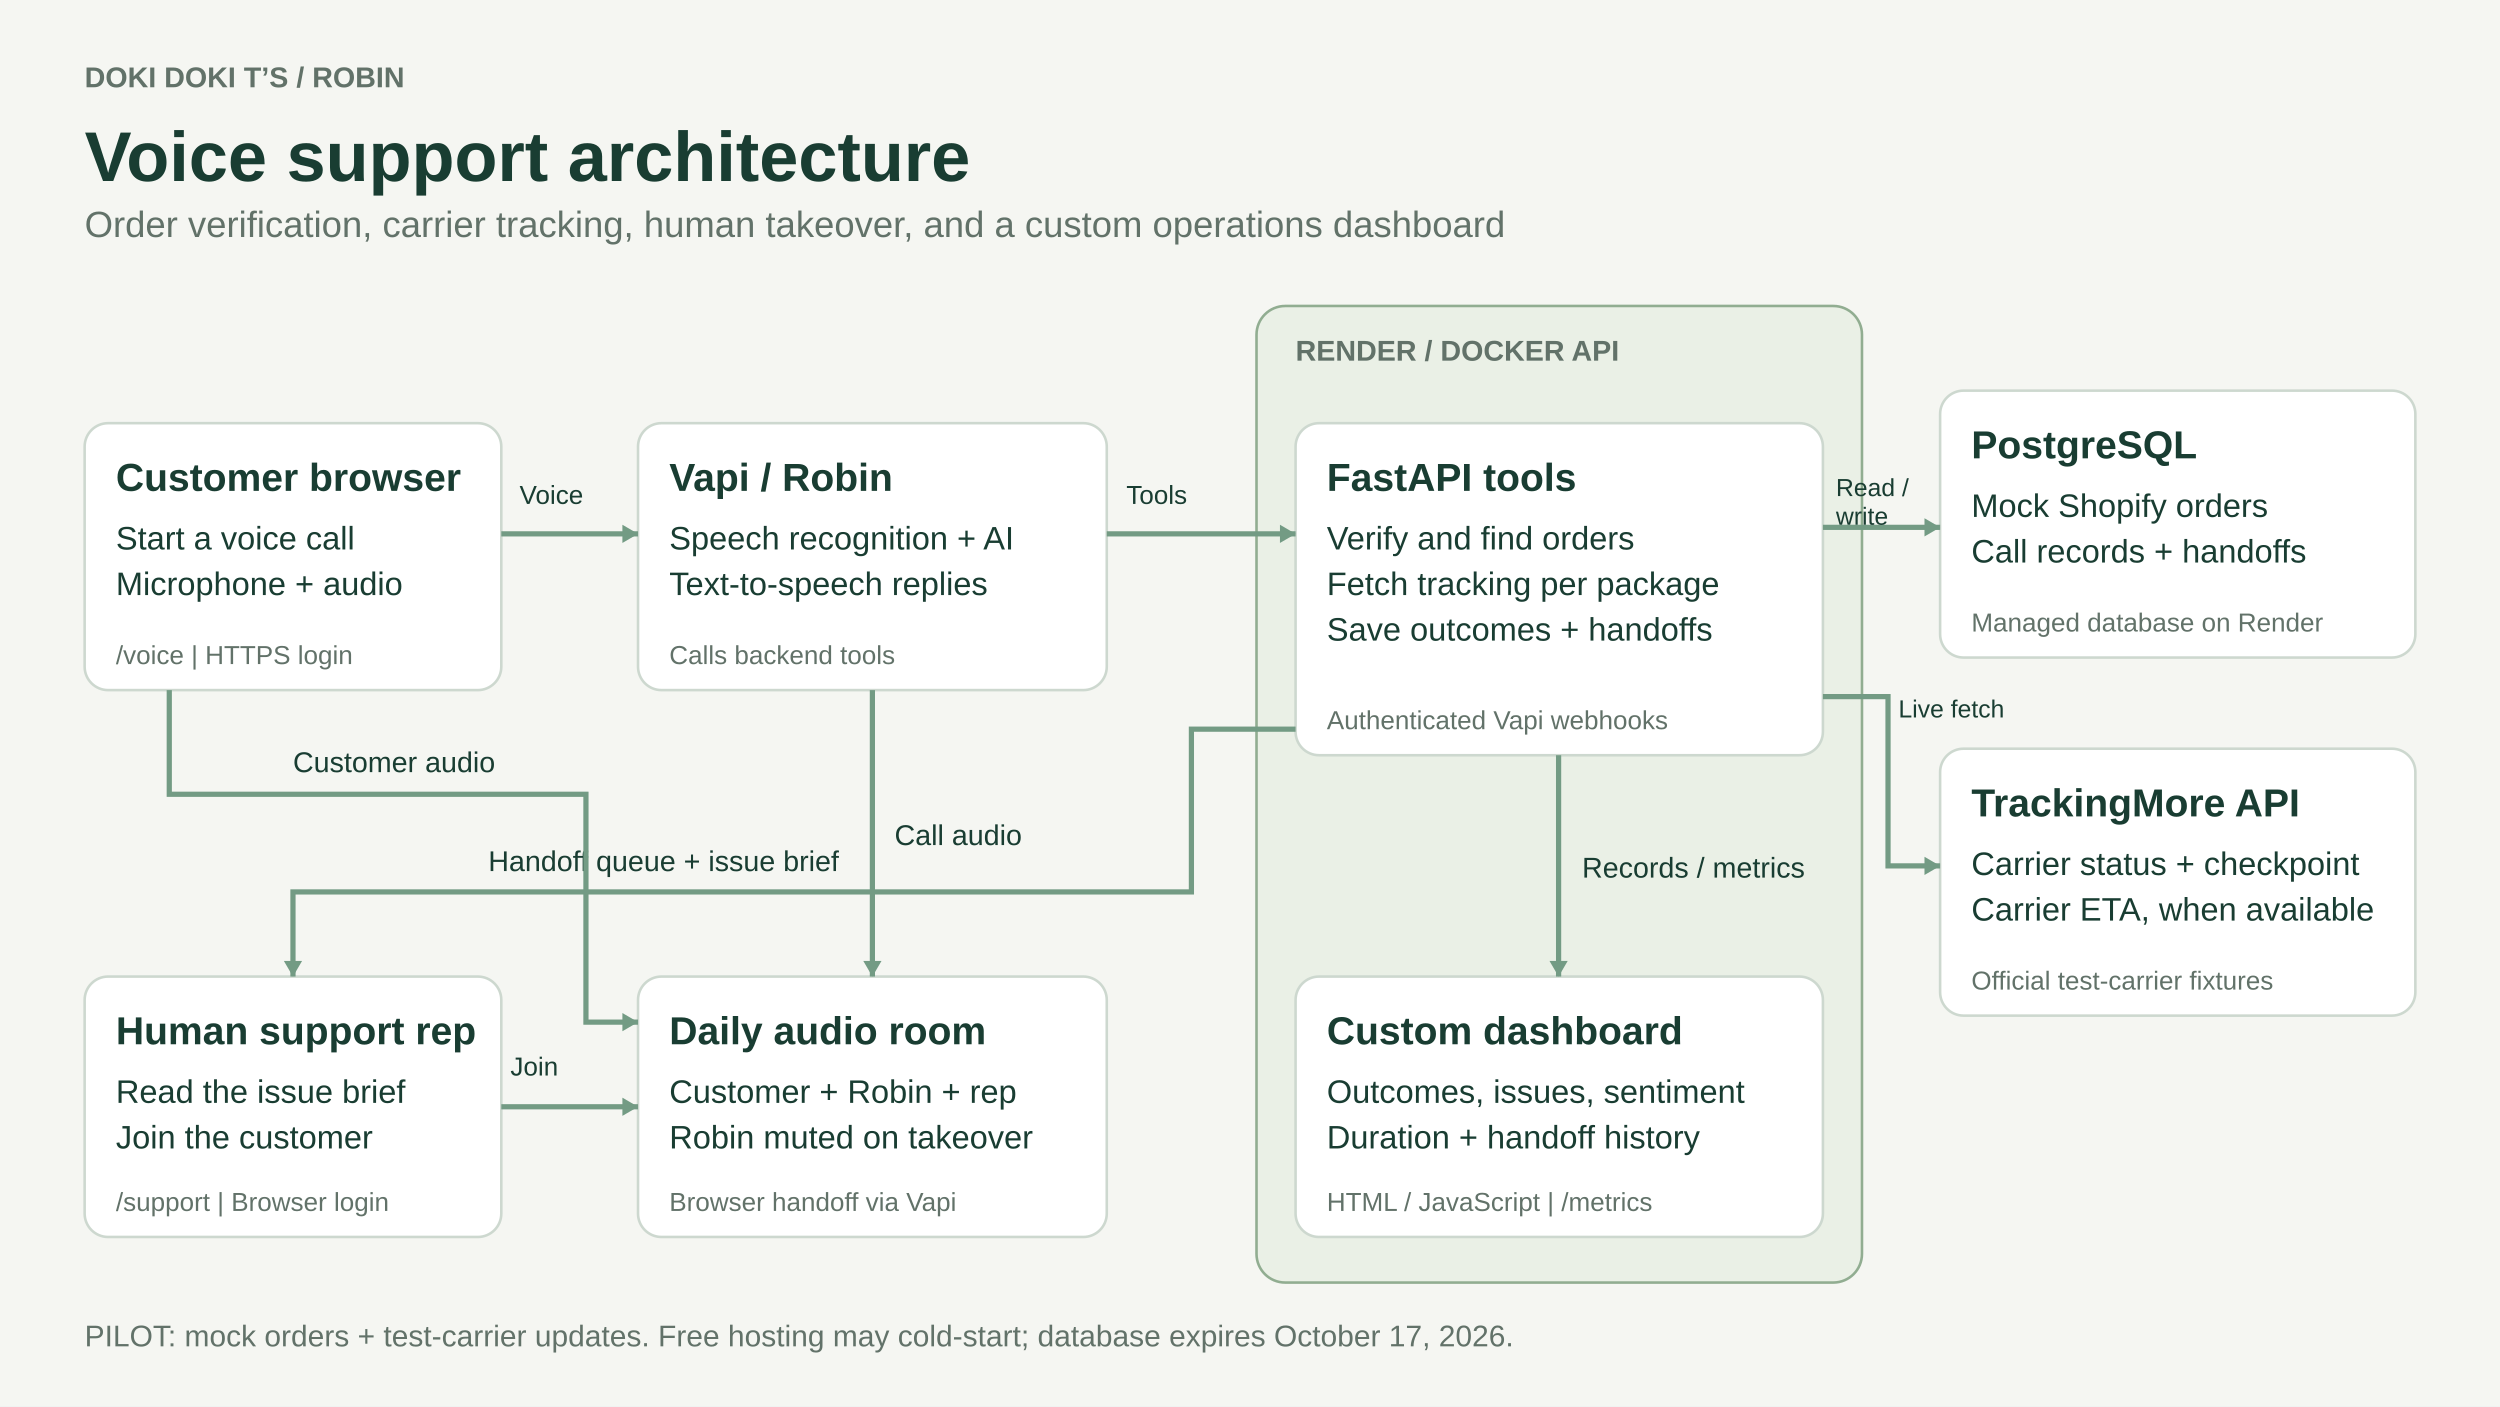
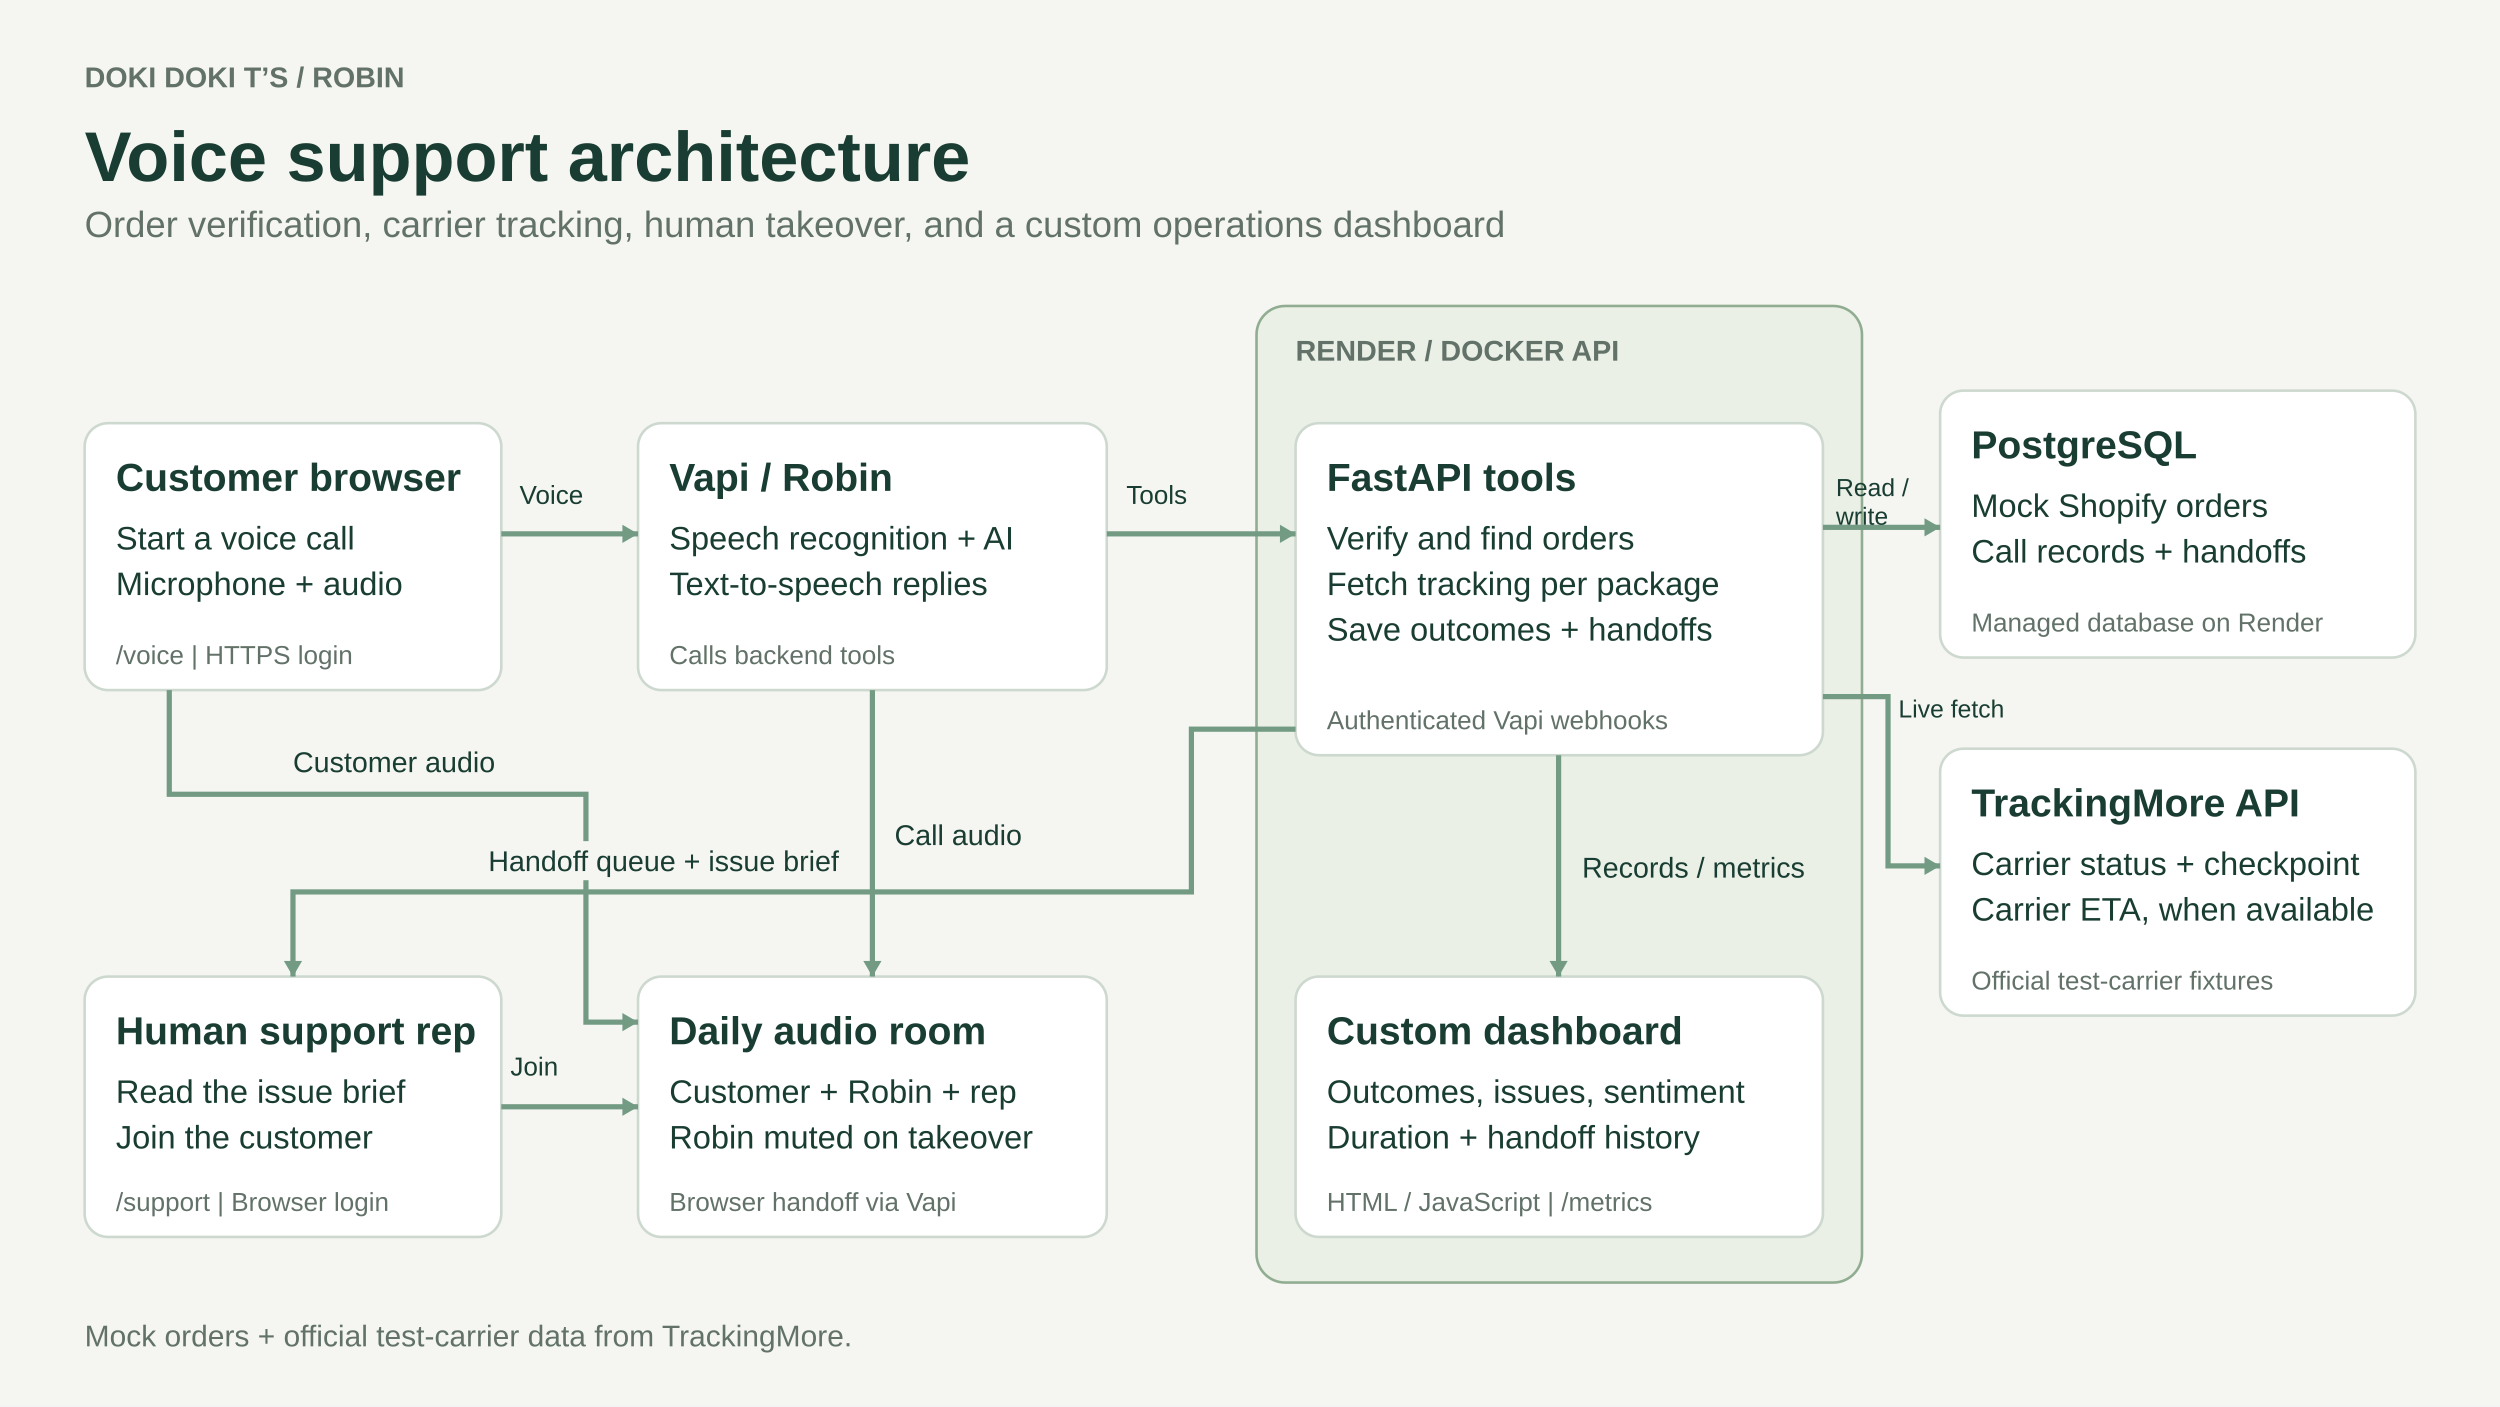
<svg xmlns="http://www.w3.org/2000/svg" width="1920" height="1080" viewBox="0 0 1920 1080">
  <rect width="1920" height="1080" fill="#f5f6f2" />
  <text x="65" y="67" font-family="Arial, sans-serif" font-size="22" font-weight="700" fill="#627269">DOKI DOKI T’S  /  ROBIN</text>
  <text x="65" y="139" font-family="Arial, sans-serif" font-size="54" font-weight="700" fill="#193d32">Voice support architecture</text>
  <text x="65" y="182" font-family="Arial, sans-serif" font-size="28" font-weight="400" fill="#627269">Order verification, carrier tracking, human takeover, and a custom operations dashboard</text>
  <rect x="965" y="235" width="465" height="750" rx="22" fill="#eaf0e6" stroke="#91ad91" stroke-width="2" />
  <text x="995" y="277" font-family="Arial, sans-serif" font-size="22" font-weight="700" fill="#627269">RENDER  /  DOCKER API</text>
  <rect x="65" y="325" width="320" height="205" rx="18" fill="#ffffff" stroke="#cdd8cf" stroke-width="2" />
  <text x="89" y="377" font-family="Arial, sans-serif" font-size="30" font-weight="700" fill="#193d32">Customer browser</text>
  <text x="89" y="422" font-family="Arial, sans-serif" font-size="25" font-weight="400" fill="#193d32">Start a voice call</text>
  <text x="89" y="457" font-family="Arial, sans-serif" font-size="25" font-weight="400" fill="#193d32">Microphone + audio</text>
  <text x="89" y="510" font-family="Arial, sans-serif" font-size="20" font-weight="400" fill="#627269">/voice  |  HTTPS login</text>
  <rect x="490" y="325" width="360" height="205" rx="18" fill="#ffffff" stroke="#cdd8cf" stroke-width="2" />
  <text x="514" y="377" font-family="Arial, sans-serif" font-size="30" font-weight="700" fill="#193d32">Vapi / Robin</text>
  <text x="514" y="422" font-family="Arial, sans-serif" font-size="25" font-weight="400" fill="#193d32">Speech recognition + AI</text>
  <text x="514" y="457" font-family="Arial, sans-serif" font-size="25" font-weight="400" fill="#193d32">Text-to-speech replies</text>
  <text x="514" y="510" font-family="Arial, sans-serif" font-size="20" font-weight="400" fill="#627269">Calls backend tools</text>
  <rect x="995" y="325" width="405" height="255" rx="18" fill="#ffffff" stroke="#cdd8cf" stroke-width="2" />
  <text x="1019" y="377" font-family="Arial, sans-serif" font-size="30" font-weight="700" fill="#193d32">FastAPI tools</text>
  <text x="1019" y="422" font-family="Arial, sans-serif" font-size="25" font-weight="400" fill="#193d32">Verify and find orders</text>
  <text x="1019" y="457" font-family="Arial, sans-serif" font-size="25" font-weight="400" fill="#193d32">Fetch tracking per package</text>
  <text x="1019" y="492" font-family="Arial, sans-serif" font-size="25" font-weight="400" fill="#193d32">Save outcomes + handoffs</text>
  <text x="1019" y="560" font-family="Arial, sans-serif" font-size="20" font-weight="400" fill="#627269">Authenticated Vapi webhooks</text>
  <rect x="1490" y="300" width="365" height="205" rx="18" fill="#ffffff" stroke="#cdd8cf" stroke-width="2" />
  <text x="1514" y="352" font-family="Arial, sans-serif" font-size="30" font-weight="700" fill="#193d32">PostgreSQL</text>
  <text x="1514" y="397" font-family="Arial, sans-serif" font-size="25" font-weight="400" fill="#193d32">Mock Shopify orders</text>
  <text x="1514" y="432" font-family="Arial, sans-serif" font-size="25" font-weight="400" fill="#193d32">Call records + handoffs</text>
  <text x="1514" y="485" font-family="Arial, sans-serif" font-size="20" font-weight="400" fill="#627269">Managed database on Render</text>
  <rect x="1490" y="575" width="365" height="205" rx="18" fill="#ffffff" stroke="#cdd8cf" stroke-width="2" />
  <text x="1514" y="627" font-family="Arial, sans-serif" font-size="30" font-weight="700" fill="#193d32">TrackingMore API</text>
  <text x="1514" y="672" font-family="Arial, sans-serif" font-size="25" font-weight="400" fill="#193d32">Carrier status + checkpoint</text>
  <text x="1514" y="707" font-family="Arial, sans-serif" font-size="25" font-weight="400" fill="#193d32">Carrier ETA, when available</text>
  <text x="1514" y="760" font-family="Arial, sans-serif" font-size="20" font-weight="400" fill="#627269">Official test-carrier fixtures</text>
  <rect x="65" y="750" width="320" height="200" rx="18" fill="#ffffff" stroke="#cdd8cf" stroke-width="2" />
  <text x="89" y="802" font-family="Arial, sans-serif" font-size="30" font-weight="700" fill="#193d32">Human support rep</text>
  <text x="89" y="847" font-family="Arial, sans-serif" font-size="25" font-weight="400" fill="#193d32">Read the issue brief</text>
  <text x="89" y="882" font-family="Arial, sans-serif" font-size="25" font-weight="400" fill="#193d32">Join the customer</text>
  <text x="89" y="930" font-family="Arial, sans-serif" font-size="20" font-weight="400" fill="#627269">/support  |  Browser login</text>
  <rect x="490" y="750" width="360" height="200" rx="18" fill="#ffffff" stroke="#cdd8cf" stroke-width="2" />
  <text x="514" y="802" font-family="Arial, sans-serif" font-size="30" font-weight="700" fill="#193d32">Daily audio room</text>
  <text x="514" y="847" font-family="Arial, sans-serif" font-size="25" font-weight="400" fill="#193d32">Customer + Robin + rep</text>
  <text x="514" y="882" font-family="Arial, sans-serif" font-size="25" font-weight="400" fill="#193d32">Robin muted on takeover</text>
  <text x="514" y="930" font-family="Arial, sans-serif" font-size="20" font-weight="400" fill="#627269">Browser handoff via Vapi</text>
  <rect x="995" y="750" width="405" height="200" rx="18" fill="#ffffff" stroke="#cdd8cf" stroke-width="2" />
  <text x="1019" y="802" font-family="Arial, sans-serif" font-size="30" font-weight="700" fill="#193d32">Custom dashboard</text>
  <text x="1019" y="847" font-family="Arial, sans-serif" font-size="25" font-weight="400" fill="#193d32">Outcomes, issues, sentiment</text>
  <text x="1019" y="882" font-family="Arial, sans-serif" font-size="25" font-weight="400" fill="#193d32">Duration + handoff history</text>
  <text x="1019" y="930" font-family="Arial, sans-serif" font-size="20" font-weight="400" fill="#627269">HTML / JavaScript  |  /metrics</text>
  <polyline points="385,410 490,410" fill="none" stroke="#739b84" stroke-width="4" />
  <polygon points="490,410 478,403 478,417" fill="#739b84" />
  <text x="399" y="387" font-family="Arial, sans-serif" font-size="20" font-weight="400" fill="#193d32">Voice</text>
  <polyline points="850,410 995,410" fill="none" stroke="#739b84" stroke-width="4" />
  <polygon points="995,410 983,403 983,417" fill="#739b84" />
  <text x="865" y="387" font-family="Arial, sans-serif" font-size="20" font-weight="400" fill="#193d32">Tools</text>
  <polyline points="1400,405 1490,405" fill="none" stroke="#739b84" stroke-width="4" />
  <polygon points="1490,405 1478,398 1478,412" fill="#739b84" />
  <text x="1410" y="381" font-family="Arial, sans-serif" font-size="19" font-weight="400" fill="#193d32">Read /</text>
  <text x="1410" y="403" font-family="Arial, sans-serif" font-size="19" font-weight="400" fill="#193d32">write</text>
  <polyline points="1400,535 1450,535 1450,665 1490,665" fill="none" stroke="#739b84" stroke-width="4" />
  <polygon points="1490,665 1478,658 1478,672" fill="#739b84" />
  <text x="1458" y="551" font-family="Arial, sans-serif" font-size="19" font-weight="400" fill="#193d32">Live fetch</text>
  <polyline points="1197,580 1197,750" fill="none" stroke="#739b84" stroke-width="4" />
  <polygon points="1197,750 1190,738 1204,738" fill="#739b84" />
  <text x="1215" y="674" font-family="Arial, sans-serif" font-size="22" font-weight="400" fill="#193d32">Records / metrics</text>
  <polyline points="670,530 670,750" fill="none" stroke="#739b84" stroke-width="4" />
  <polygon points="670,750 663,738 677,738" fill="#739b84" />
  <text x="687" y="649" font-family="Arial, sans-serif" font-size="22" font-weight="400" fill="#193d32">Call audio</text>
  <polyline points="385,850 490,850" fill="none" stroke="#739b84" stroke-width="4" />
  <polygon points="490,850 478,843 478,857" fill="#739b84" />
  <text x="392" y="826" font-family="Arial, sans-serif" font-size="20" font-weight="400" fill="#193d32">Join</text>
  <polyline points="995,560 915,560 915,685 225,685 225,750" fill="none" stroke="#739b84" stroke-width="4" />
  <polygon points="225,750 218,738 232,738" fill="#739b84" />
-   <text x="375" y="669" font-family="Arial, sans-serif" font-size="22" font-weight="400" fill="#193d32">Handoff queue + issue brief</text>
  <polyline points="130,530 130,610 450,610 450,785 490,785" fill="none" stroke="#739b84" stroke-width="4" />
  <polygon points="490,785 478,778 478,792" fill="#739b84" />
  <text x="225" y="593" font-family="Arial, sans-serif" font-size="22" font-weight="400" fill="#193d32">Customer audio</text>
-   <text x="65" y="1034" font-family="Arial, sans-serif" font-size="23" font-weight="400" fill="#627269">PILOT: mock orders + test-carrier updates. Free hosting may cold-start; database expires October 17, 2026.</text>
+   <text x="65" y="1034" font-family="Arial, sans-serif" font-size="23" font-weight="400" fill="#627269">Mock orders + official test-carrier data from TrackingMore.</text>
+   <rect x="366" y="646" width="290" height="30" fill="#f5f6f2" />
+   <text x="375" y="669" font-family="Arial, sans-serif" font-size="22" font-weight="400" fill="#193d32">Handoff queue + issue brief</text>
</svg>
